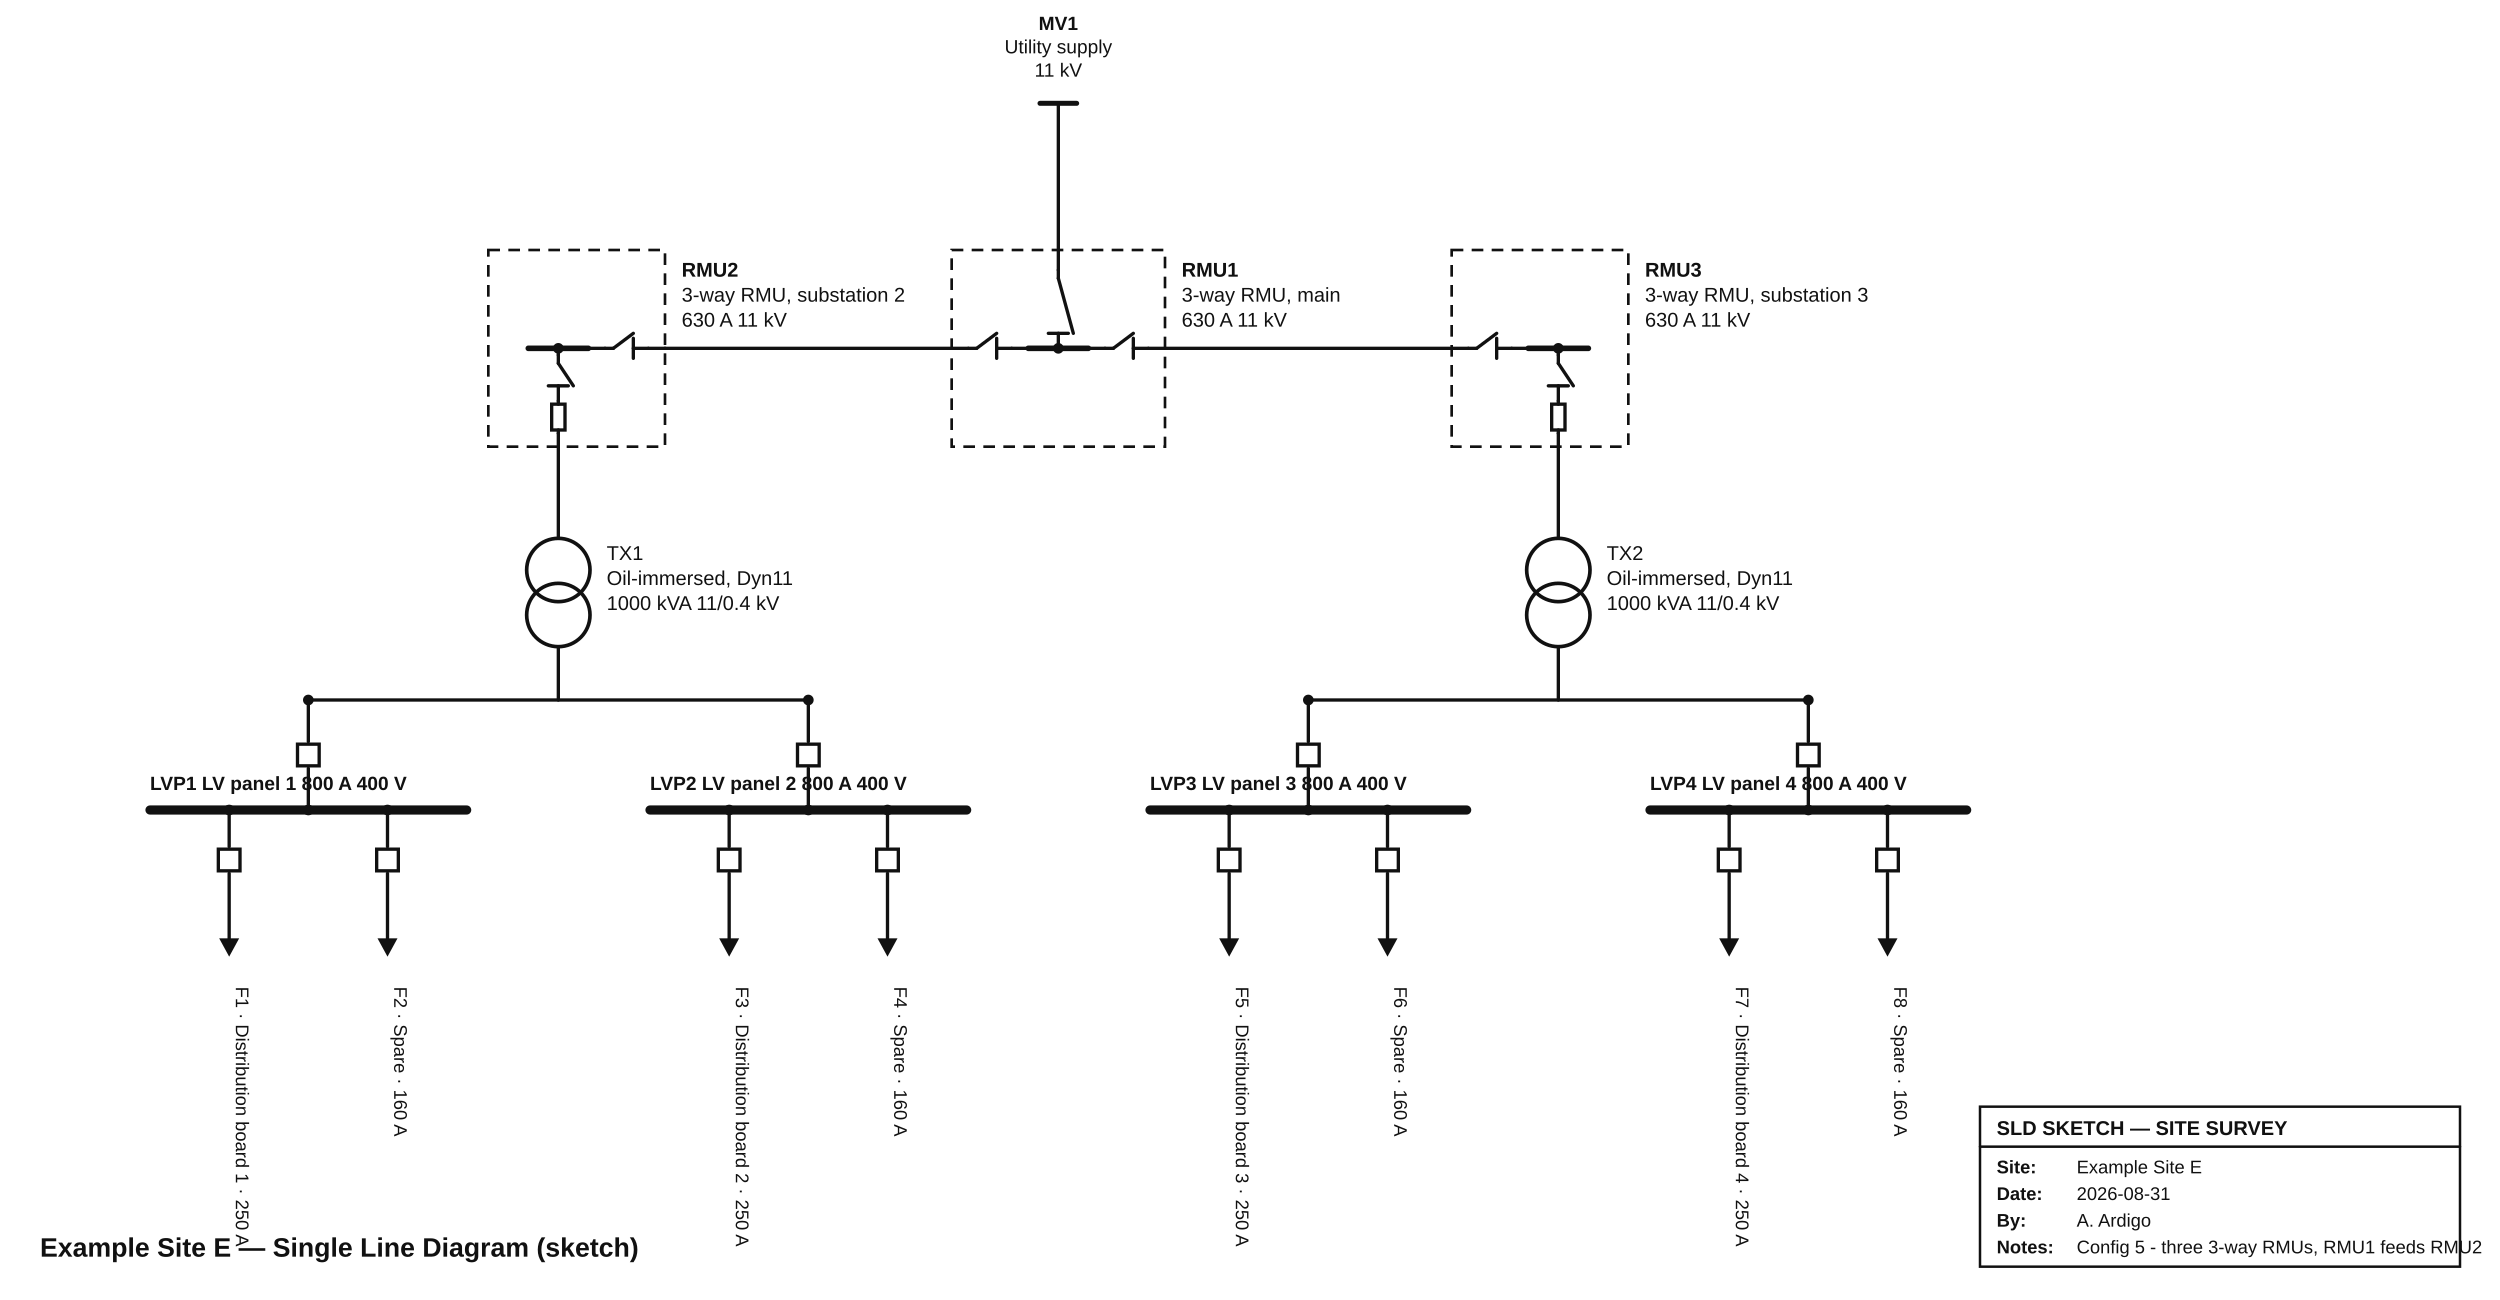
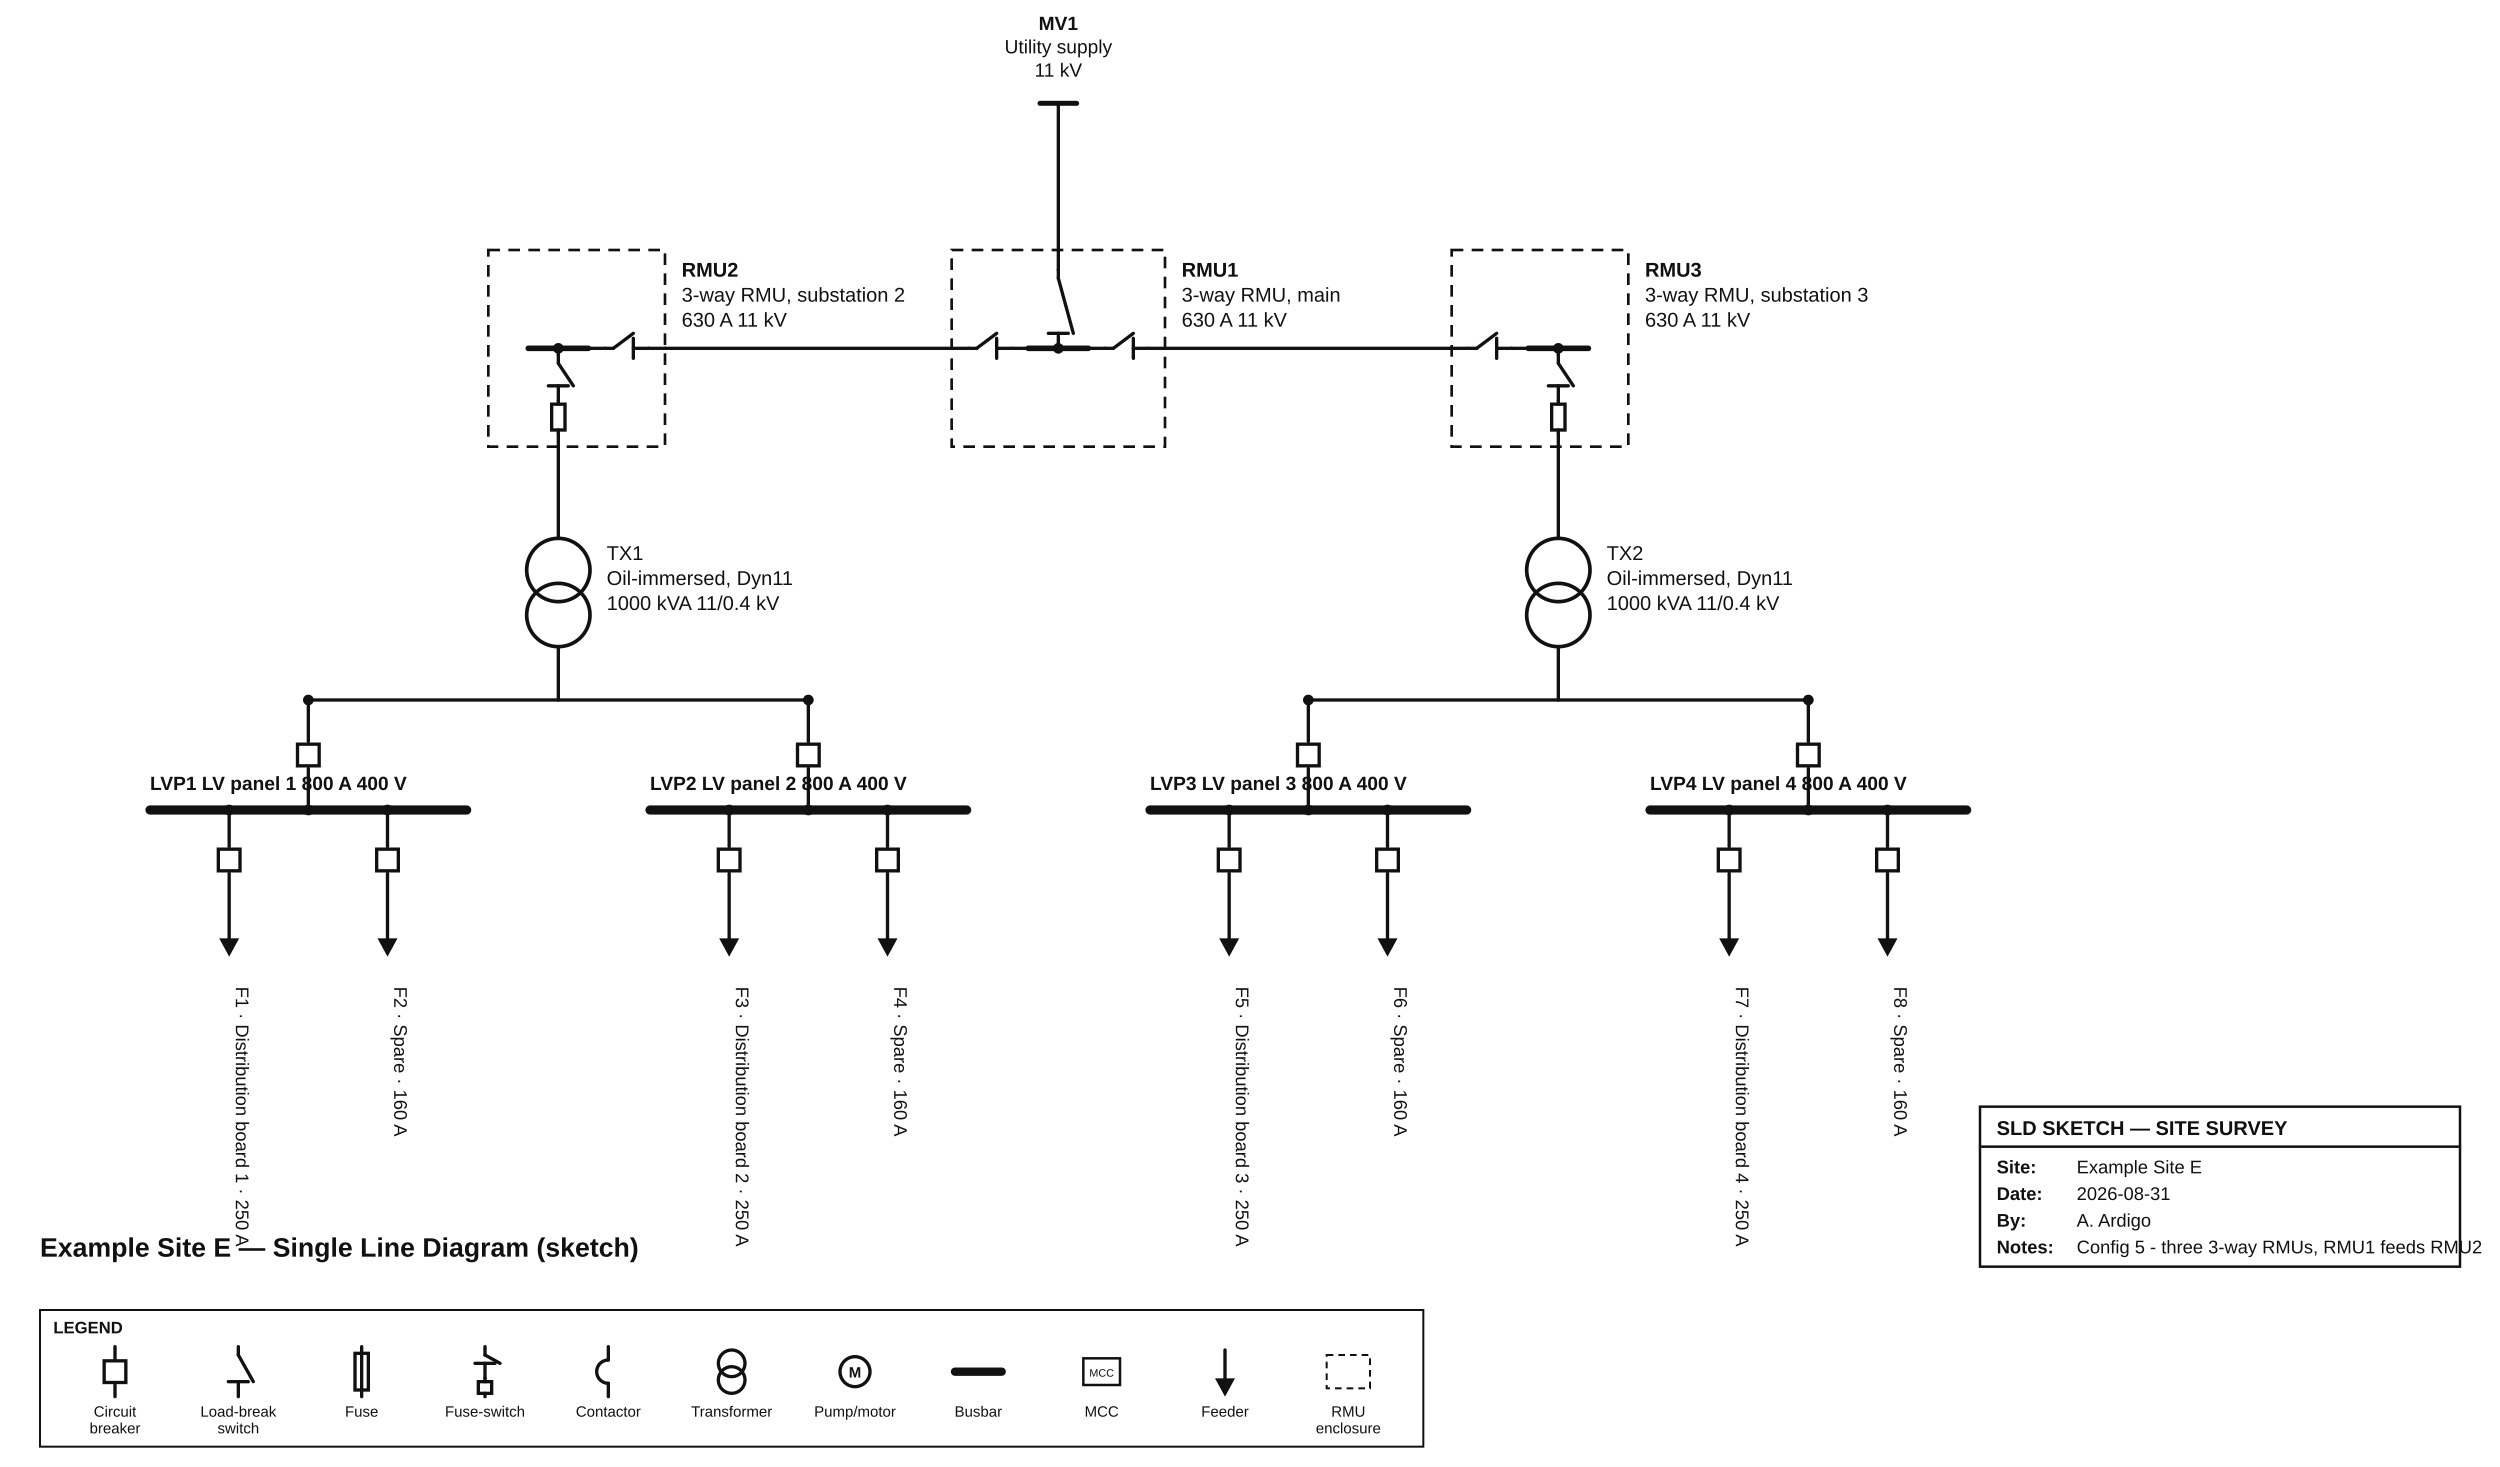
- <svg xmlns="http://www.w3.org/2000/svg" width="1500" height="780" viewBox="0 0 1500 780">
+ <svg xmlns="http://www.w3.org/2000/svg" width="1500" height="880" viewBox="0 0 1500 880">
  <rect width="100%" height="100%" fill="white" />
  <text x="24.0" y="754.0" font-family="Arial, Helvetica, sans-serif" font-size="16" fill="#111" text-anchor="start" font-weight="bold">Example Site E — Single Line Diagram (sketch)</text>
  <rect x="571.0" y="150.0" width="128.0" height="118.0" fill="none" stroke="#111" stroke-width="1.6" stroke-dasharray="7 5" />
  <line x1="617.0" y1="209.0" x2="653.0" y2="209.0" stroke="#111" stroke-width="3.4" stroke-linecap="round" />
  <line x1="635.0" y1="162.0" x2="635.0" y2="167.0" stroke="#111" stroke-width="2" stroke-linecap="round" />
  <line x1="635.0" y1="167.0" x2="644.0" y2="200.0" stroke="#111" stroke-width="2" stroke-linecap="round" />
  <line x1="629.0" y1="200.0" x2="641.0" y2="200.0" stroke="#111" stroke-width="2" stroke-linecap="round" />
  <line x1="635.0" y1="200.0" x2="635.0" y2="209.0" stroke="#111" stroke-width="2" stroke-linecap="round" />
  <line x1="635.0" y1="150.0" x2="635.0" y2="162.0" stroke="#111" stroke-width="2" stroke-linecap="round" />
  <circle cx="635.0" cy="209.0" r="3.2" fill="#111" />
  <text x="709.0" y="166.0" font-family="Arial, Helvetica, sans-serif" font-size="12" fill="#111" text-anchor="start" font-weight="bold">RMU1</text>
  <text x="709.0" y="181.0" font-family="Arial, Helvetica, sans-serif" font-size="12" fill="#111" text-anchor="start">3-way RMU, main</text>
  <text x="709.0" y="196.0" font-family="Arial, Helvetica, sans-serif" font-size="12" fill="#111" text-anchor="start">630 A 11 kV</text>
  <rect x="293.0" y="150.0" width="106.0" height="118.0" fill="none" stroke="#111" stroke-width="1.6" stroke-dasharray="7 5" />
  <line x1="317.0" y1="209.0" x2="353.0" y2="209.0" stroke="#111" stroke-width="3.4" stroke-linecap="round" />
  <line x1="335.0" y1="213.0" x2="335.0" y2="218.0" stroke="#111" stroke-width="2" stroke-linecap="round" />
  <line x1="335.0" y1="218.0" x2="344.0" y2="231.5" stroke="#111" stroke-width="2" stroke-linecap="round" />
  <line x1="329.0" y1="231.5" x2="341.0" y2="231.5" stroke="#111" stroke-width="2" stroke-linecap="round" />
  <line x1="335.0" y1="231.5" x2="335.0" y2="240.5" stroke="#111" stroke-width="2" stroke-linecap="round" />
  <rect x="331.0" y="242.5" width="8.0" height="15.5" fill="none" stroke="#111" stroke-width="2" />
  <line x1="335.0" y1="240.5" x2="335.0" y2="242.5" stroke="#111" stroke-width="2" stroke-linecap="round" />
  <line x1="335.0" y1="258.0" x2="335.0" y2="260.0" stroke="#111" stroke-width="2" stroke-linecap="round" />
  <line x1="335.0" y1="209.0" x2="335.0" y2="213.0" stroke="#111" stroke-width="2" stroke-linecap="round" />
  <line x1="335.0" y1="260.0" x2="335.0" y2="268.0" stroke="#111" stroke-width="2" stroke-linecap="round" />
  <circle cx="335.0" cy="209.0" r="3.2" fill="#111" />
  <text x="409.0" y="166.0" font-family="Arial, Helvetica, sans-serif" font-size="12" fill="#111" text-anchor="start" font-weight="bold">RMU2</text>
  <text x="409.0" y="181.0" font-family="Arial, Helvetica, sans-serif" font-size="12" fill="#111" text-anchor="start">3-way RMU, substation 2</text>
  <text x="409.0" y="196.0" font-family="Arial, Helvetica, sans-serif" font-size="12" fill="#111" text-anchor="start">630 A 11 kV</text>
  <rect x="871.0" y="150.0" width="106.0" height="118.0" fill="none" stroke="#111" stroke-width="1.6" stroke-dasharray="7 5" />
  <line x1="917.0" y1="209.0" x2="953.0" y2="209.0" stroke="#111" stroke-width="3.4" stroke-linecap="round" />
  <line x1="935.0" y1="213.0" x2="935.0" y2="218.0" stroke="#111" stroke-width="2" stroke-linecap="round" />
  <line x1="935.0" y1="218.0" x2="944.0" y2="231.5" stroke="#111" stroke-width="2" stroke-linecap="round" />
  <line x1="929.0" y1="231.5" x2="941.0" y2="231.5" stroke="#111" stroke-width="2" stroke-linecap="round" />
  <line x1="935.0" y1="231.5" x2="935.0" y2="240.5" stroke="#111" stroke-width="2" stroke-linecap="round" />
  <rect x="931.0" y="242.5" width="8.0" height="15.5" fill="none" stroke="#111" stroke-width="2" />
  <line x1="935.0" y1="240.5" x2="935.0" y2="242.5" stroke="#111" stroke-width="2" stroke-linecap="round" />
  <line x1="935.0" y1="258.0" x2="935.0" y2="260.0" stroke="#111" stroke-width="2" stroke-linecap="round" />
  <line x1="935.0" y1="209.0" x2="935.0" y2="213.0" stroke="#111" stroke-width="2" stroke-linecap="round" />
  <line x1="935.0" y1="260.0" x2="935.0" y2="268.0" stroke="#111" stroke-width="2" stroke-linecap="round" />
  <circle cx="935.0" cy="209.0" r="3.2" fill="#111" />
  <text x="987.0" y="166.0" font-family="Arial, Helvetica, sans-serif" font-size="12" fill="#111" text-anchor="start" font-weight="bold">RMU3</text>
  <text x="987.0" y="181.0" font-family="Arial, Helvetica, sans-serif" font-size="12" fill="#111" text-anchor="start">3-way RMU, substation 3</text>
  <text x="987.0" y="196.0" font-family="Arial, Helvetica, sans-serif" font-size="12" fill="#111" text-anchor="start">630 A 11 kV</text>
  <line x1="399.0" y1="209.0" x2="571.0" y2="209.0" stroke="#111" stroke-width="2" stroke-linecap="round" />
  <line x1="363.0" y1="209.0" x2="368.0" y2="209.0" stroke="#111" stroke-width="2" stroke-linecap="round" />
  <line x1="368.0" y1="209.0" x2="380.0" y2="200.0" stroke="#111" stroke-width="2" stroke-linecap="round" />
  <line x1="380.0" y1="203.0" x2="380.0" y2="215.0" stroke="#111" stroke-width="2" stroke-linecap="round" />
  <line x1="380.0" y1="209.0" x2="389.0" y2="209.0" stroke="#111" stroke-width="2" stroke-linecap="round" />
  <line x1="353.0" y1="209.0" x2="363.0" y2="209.0" stroke="#111" stroke-width="2" stroke-linecap="round" />
  <line x1="389.0" y1="209.0" x2="399.0" y2="209.0" stroke="#111" stroke-width="2" stroke-linecap="round" />
  <line x1="581.0" y1="209.0" x2="586.0" y2="209.0" stroke="#111" stroke-width="2" stroke-linecap="round" />
  <line x1="586.0" y1="209.0" x2="598.0" y2="200.0" stroke="#111" stroke-width="2" stroke-linecap="round" />
  <line x1="598.0" y1="203.0" x2="598.0" y2="215.0" stroke="#111" stroke-width="2" stroke-linecap="round" />
  <line x1="598.0" y1="209.0" x2="607.0" y2="209.0" stroke="#111" stroke-width="2" stroke-linecap="round" />
  <line x1="571.0" y1="209.0" x2="581.0" y2="209.0" stroke="#111" stroke-width="2" stroke-linecap="round" />
  <line x1="607.0" y1="209.0" x2="617.0" y2="209.0" stroke="#111" stroke-width="2" stroke-linecap="round" />
  <line x1="699.0" y1="209.0" x2="871.0" y2="209.0" stroke="#111" stroke-width="2" stroke-linecap="round" />
  <line x1="663.0" y1="209.0" x2="668.0" y2="209.0" stroke="#111" stroke-width="2" stroke-linecap="round" />
  <line x1="668.0" y1="209.0" x2="680.0" y2="200.0" stroke="#111" stroke-width="2" stroke-linecap="round" />
  <line x1="680.0" y1="203.0" x2="680.0" y2="215.0" stroke="#111" stroke-width="2" stroke-linecap="round" />
  <line x1="680.0" y1="209.0" x2="689.0" y2="209.0" stroke="#111" stroke-width="2" stroke-linecap="round" />
  <line x1="653.0" y1="209.0" x2="663.0" y2="209.0" stroke="#111" stroke-width="2" stroke-linecap="round" />
  <line x1="689.0" y1="209.0" x2="699.0" y2="209.0" stroke="#111" stroke-width="2" stroke-linecap="round" />
  <line x1="881.0" y1="209.0" x2="886.0" y2="209.0" stroke="#111" stroke-width="2" stroke-linecap="round" />
  <line x1="886.0" y1="209.0" x2="898.0" y2="200.0" stroke="#111" stroke-width="2" stroke-linecap="round" />
  <line x1="898.0" y1="203.0" x2="898.0" y2="215.0" stroke="#111" stroke-width="2" stroke-linecap="round" />
  <line x1="898.0" y1="209.0" x2="907.0" y2="209.0" stroke="#111" stroke-width="2" stroke-linecap="round" />
  <line x1="871.0" y1="209.0" x2="881.0" y2="209.0" stroke="#111" stroke-width="2" stroke-linecap="round" />
  <line x1="907.0" y1="209.0" x2="917.0" y2="209.0" stroke="#111" stroke-width="2" stroke-linecap="round" />
  <line x1="624.0" y1="62.0" x2="646.0" y2="62.0" stroke="#111" stroke-width="3" stroke-linecap="round" />
  <text x="635.0" y="18.0" font-family="Arial, Helvetica, sans-serif" font-size="11.5" fill="#111" text-anchor="middle" font-weight="bold">MV1</text>
  <text x="635.0" y="32.0" font-family="Arial, Helvetica, sans-serif" font-size="11.5" fill="#111" text-anchor="middle">Utility supply</text>
  <text x="635.0" y="46.0" font-family="Arial, Helvetica, sans-serif" font-size="11.5" fill="#111" text-anchor="middle">11 kV</text>
  <line x1="635.0" y1="62.0" x2="635.0" y2="150.0" stroke="#111" stroke-width="2" stroke-linecap="round" />
  <circle cx="335.0" cy="342.0" r="19" fill="none" stroke="#111" stroke-width="2.2" />
  <circle cx="335.0" cy="369.0" r="19" fill="none" stroke="#111" stroke-width="2.2" />
  <text x="364.0" y="336.0" font-family="Arial, Helvetica, sans-serif" font-size="12" fill="#111" text-anchor="start">TX1</text>
  <text x="364.0" y="351.0" font-family="Arial, Helvetica, sans-serif" font-size="12" fill="#111" text-anchor="start">Oil-immersed, Dyn11</text>
  <text x="364.0" y="366.0" font-family="Arial, Helvetica, sans-serif" font-size="12" fill="#111" text-anchor="start">1000 kVA 11/0.4 kV</text>
  <line x1="335.0" y1="268.0" x2="335.0" y2="323.0" stroke="#111" stroke-width="2" stroke-linecap="round" />
  <line x1="335.0" y1="388.0" x2="335.0" y2="420.0" stroke="#111" stroke-width="2" stroke-linecap="round" />
  <line x1="185.0" y1="420.0" x2="485.0" y2="420.0" stroke="#111" stroke-width="2" stroke-linecap="round" />
  <circle cx="185.0" cy="420.0" r="3.2" fill="#111" />
  <rect x="178.5" y="446.5" width="13.0" height="13.0" fill="white" stroke="#111" stroke-width="2" />
  <line x1="185.0" y1="420.0" x2="185.0" y2="445.0" stroke="#111" stroke-width="2" stroke-linecap="round" />
  <line x1="185.0" y1="461.0" x2="185.0" y2="486.0" stroke="#111" stroke-width="2" stroke-linecap="round" />
  <circle cx="185.0" cy="486.0" r="3.2" fill="#111" />
  <circle cx="485.0" cy="420.0" r="3.2" fill="#111" />
  <rect x="478.5" y="446.5" width="13.0" height="13.0" fill="white" stroke="#111" stroke-width="2" />
  <line x1="485.0" y1="420.0" x2="485.0" y2="445.0" stroke="#111" stroke-width="2" stroke-linecap="round" />
  <line x1="485.0" y1="461.0" x2="485.0" y2="486.0" stroke="#111" stroke-width="2" stroke-linecap="round" />
  <circle cx="485.0" cy="486.0" r="3.2" fill="#111" />
  <circle cx="935.0" cy="342.0" r="19" fill="none" stroke="#111" stroke-width="2.2" />
  <circle cx="935.0" cy="369.0" r="19" fill="none" stroke="#111" stroke-width="2.2" />
  <text x="964.0" y="336.0" font-family="Arial, Helvetica, sans-serif" font-size="12" fill="#111" text-anchor="start">TX2</text>
  <text x="964.0" y="351.0" font-family="Arial, Helvetica, sans-serif" font-size="12" fill="#111" text-anchor="start">Oil-immersed, Dyn11</text>
  <text x="964.0" y="366.0" font-family="Arial, Helvetica, sans-serif" font-size="12" fill="#111" text-anchor="start">1000 kVA 11/0.4 kV</text>
  <line x1="935.0" y1="268.0" x2="935.0" y2="323.0" stroke="#111" stroke-width="2" stroke-linecap="round" />
  <line x1="935.0" y1="388.0" x2="935.0" y2="420.0" stroke="#111" stroke-width="2" stroke-linecap="round" />
  <line x1="785.0" y1="420.0" x2="1085.0" y2="420.0" stroke="#111" stroke-width="2" stroke-linecap="round" />
  <circle cx="785.0" cy="420.0" r="3.2" fill="#111" />
  <rect x="778.5" y="446.5" width="13.0" height="13.0" fill="white" stroke="#111" stroke-width="2" />
  <line x1="785.0" y1="420.0" x2="785.0" y2="445.0" stroke="#111" stroke-width="2" stroke-linecap="round" />
  <line x1="785.0" y1="461.0" x2="785.0" y2="486.0" stroke="#111" stroke-width="2" stroke-linecap="round" />
  <circle cx="785.0" cy="486.0" r="3.2" fill="#111" />
  <circle cx="1085.0" cy="420.0" r="3.2" fill="#111" />
  <rect x="1078.5" y="446.5" width="13.0" height="13.0" fill="white" stroke="#111" stroke-width="2" />
  <line x1="1085.0" y1="420.0" x2="1085.0" y2="445.0" stroke="#111" stroke-width="2" stroke-linecap="round" />
  <line x1="1085.0" y1="461.0" x2="1085.0" y2="486.0" stroke="#111" stroke-width="2" stroke-linecap="round" />
  <circle cx="1085.0" cy="486.0" r="3.2" fill="#111" />
  <line x1="90.0" y1="486.0" x2="280.0" y2="486.0" stroke="#111" stroke-width="5.5" stroke-linecap="round" />
  <text x="90.0" y="474.0" font-family="Arial, Helvetica, sans-serif" font-size="11.5" fill="#111" text-anchor="start" font-weight="bold">LVP1 LV panel 1 800 A 400 V</text>
  <line x1="390.0" y1="486.0" x2="580.0" y2="486.0" stroke="#111" stroke-width="5.5" stroke-linecap="round" />
  <text x="390.0" y="474.0" font-family="Arial, Helvetica, sans-serif" font-size="11.5" fill="#111" text-anchor="start" font-weight="bold">LVP2 LV panel 2 800 A 400 V</text>
  <line x1="690.0" y1="486.0" x2="880.0" y2="486.0" stroke="#111" stroke-width="5.5" stroke-linecap="round" />
  <text x="690.0" y="474.0" font-family="Arial, Helvetica, sans-serif" font-size="11.5" fill="#111" text-anchor="start" font-weight="bold">LVP3 LV panel 3 800 A 400 V</text>
  <line x1="990.0" y1="486.0" x2="1180.0" y2="486.0" stroke="#111" stroke-width="5.5" stroke-linecap="round" />
  <text x="990.0" y="474.0" font-family="Arial, Helvetica, sans-serif" font-size="11.5" fill="#111" text-anchor="start" font-weight="bold">LVP4 LV panel 4 800 A 400 V</text>
  <circle cx="137.5" cy="486.0" r="3.2" fill="#111" />
  <rect x="131.0" y="509.5" width="13.0" height="13.0" fill="white" stroke="#111" stroke-width="2" />
  <line x1="137.5" y1="486.0" x2="137.5" y2="508.0" stroke="#111" stroke-width="2" stroke-linecap="round" />
  <line x1="137.5" y1="524.0" x2="137.5" y2="564.0" stroke="#111" stroke-width="2" stroke-linecap="round" />
  <polygon points="131.5,563.0 143.5,563.0 137.5,574.0" fill="#111" />
  <text x="0" y="0" transform="translate(141.5,592.0) rotate(90)" font-family="Arial, Helvetica, sans-serif" font-size="11" fill="#111" text-anchor="start">F1 · Distribution board 1 · 250 A</text>
  <circle cx="232.5" cy="486.0" r="3.2" fill="#111" />
  <rect x="226.0" y="509.5" width="13.0" height="13.0" fill="white" stroke="#111" stroke-width="2" />
  <line x1="232.5" y1="486.0" x2="232.5" y2="508.0" stroke="#111" stroke-width="2" stroke-linecap="round" />
  <line x1="232.5" y1="524.0" x2="232.5" y2="564.0" stroke="#111" stroke-width="2" stroke-linecap="round" />
  <polygon points="226.5,563.0 238.5,563.0 232.5,574.0" fill="#111" />
  <text x="0" y="0" transform="translate(236.5,592.0) rotate(90)" font-family="Arial, Helvetica, sans-serif" font-size="11" fill="#111" text-anchor="start">F2 · Spare · 160 A</text>
  <circle cx="437.5" cy="486.0" r="3.2" fill="#111" />
  <rect x="431.0" y="509.5" width="13.0" height="13.0" fill="white" stroke="#111" stroke-width="2" />
  <line x1="437.5" y1="486.0" x2="437.5" y2="508.0" stroke="#111" stroke-width="2" stroke-linecap="round" />
  <line x1="437.5" y1="524.0" x2="437.5" y2="564.0" stroke="#111" stroke-width="2" stroke-linecap="round" />
  <polygon points="431.5,563.0 443.5,563.0 437.5,574.0" fill="#111" />
  <text x="0" y="0" transform="translate(441.5,592.0) rotate(90)" font-family="Arial, Helvetica, sans-serif" font-size="11" fill="#111" text-anchor="start">F3 · Distribution board 2 · 250 A</text>
  <circle cx="532.5" cy="486.0" r="3.2" fill="#111" />
  <rect x="526.0" y="509.5" width="13.0" height="13.0" fill="white" stroke="#111" stroke-width="2" />
  <line x1="532.5" y1="486.0" x2="532.5" y2="508.0" stroke="#111" stroke-width="2" stroke-linecap="round" />
  <line x1="532.5" y1="524.0" x2="532.5" y2="564.0" stroke="#111" stroke-width="2" stroke-linecap="round" />
  <polygon points="526.5,563.0 538.5,563.0 532.5,574.0" fill="#111" />
  <text x="0" y="0" transform="translate(536.5,592.0) rotate(90)" font-family="Arial, Helvetica, sans-serif" font-size="11" fill="#111" text-anchor="start">F4 · Spare · 160 A</text>
  <circle cx="737.5" cy="486.0" r="3.2" fill="#111" />
  <rect x="731.0" y="509.5" width="13.0" height="13.0" fill="white" stroke="#111" stroke-width="2" />
  <line x1="737.5" y1="486.0" x2="737.5" y2="508.0" stroke="#111" stroke-width="2" stroke-linecap="round" />
  <line x1="737.5" y1="524.0" x2="737.5" y2="564.0" stroke="#111" stroke-width="2" stroke-linecap="round" />
  <polygon points="731.5,563.0 743.5,563.0 737.5,574.0" fill="#111" />
  <text x="0" y="0" transform="translate(741.5,592.0) rotate(90)" font-family="Arial, Helvetica, sans-serif" font-size="11" fill="#111" text-anchor="start">F5 · Distribution board 3 · 250 A</text>
  <circle cx="832.5" cy="486.0" r="3.2" fill="#111" />
  <rect x="826.0" y="509.5" width="13.0" height="13.0" fill="white" stroke="#111" stroke-width="2" />
  <line x1="832.5" y1="486.0" x2="832.5" y2="508.0" stroke="#111" stroke-width="2" stroke-linecap="round" />
  <line x1="832.5" y1="524.0" x2="832.5" y2="564.0" stroke="#111" stroke-width="2" stroke-linecap="round" />
  <polygon points="826.5,563.0 838.5,563.0 832.5,574.0" fill="#111" />
  <text x="0" y="0" transform="translate(836.5,592.0) rotate(90)" font-family="Arial, Helvetica, sans-serif" font-size="11" fill="#111" text-anchor="start">F6 · Spare · 160 A</text>
  <circle cx="1037.5" cy="486.0" r="3.2" fill="#111" />
  <rect x="1031.0" y="509.5" width="13.0" height="13.0" fill="white" stroke="#111" stroke-width="2" />
  <line x1="1037.5" y1="486.0" x2="1037.5" y2="508.0" stroke="#111" stroke-width="2" stroke-linecap="round" />
  <line x1="1037.5" y1="524.0" x2="1037.5" y2="564.0" stroke="#111" stroke-width="2" stroke-linecap="round" />
  <polygon points="1031.5,563.0 1043.5,563.0 1037.5,574.0" fill="#111" />
  <text x="0" y="0" transform="translate(1041.5,592.0) rotate(90)" font-family="Arial, Helvetica, sans-serif" font-size="11" fill="#111" text-anchor="start">F7 · Distribution board 4 · 250 A</text>
  <circle cx="1132.5" cy="486.0" r="3.2" fill="#111" />
  <rect x="1126.0" y="509.5" width="13.0" height="13.0" fill="white" stroke="#111" stroke-width="2" />
  <line x1="1132.5" y1="486.0" x2="1132.5" y2="508.0" stroke="#111" stroke-width="2" stroke-linecap="round" />
  <line x1="1132.5" y1="524.0" x2="1132.5" y2="564.0" stroke="#111" stroke-width="2" stroke-linecap="round" />
  <polygon points="1126.5,563.0 1138.5,563.0 1132.5,574.0" fill="#111" />
  <text x="0" y="0" transform="translate(1136.5,592.0) rotate(90)" font-family="Arial, Helvetica, sans-serif" font-size="11" fill="#111" text-anchor="start">F8 · Spare · 160 A</text>
  <rect x="1188.0" y="664.0" width="288.0" height="96.0" fill="none" stroke="#111" stroke-width="1.5" />
  <line x1="1188.0" y1="688.0" x2="1476.0" y2="688.0" stroke="#111" stroke-width="1.5" stroke-linecap="round" />
  <text x="1198.0" y="681.0" font-family="Arial, Helvetica, sans-serif" font-size="12" fill="#111" text-anchor="start" font-weight="bold">SLD SKETCH — SITE SURVEY</text>
  <text x="1198.0" y="704.0" font-family="Arial, Helvetica, sans-serif" font-size="11" fill="#111" text-anchor="start" font-weight="bold">Site:</text>
  <text x="1246.0" y="704.0" font-family="Arial, Helvetica, sans-serif" font-size="11" fill="#111" text-anchor="start">Example Site E</text>
  <text x="1198.0" y="720.0" font-family="Arial, Helvetica, sans-serif" font-size="11" fill="#111" text-anchor="start" font-weight="bold">Date:</text>
  <text x="1246.0" y="720.0" font-family="Arial, Helvetica, sans-serif" font-size="11" fill="#111" text-anchor="start">2026-08-31</text>
  <text x="1198.0" y="736.0" font-family="Arial, Helvetica, sans-serif" font-size="11" fill="#111" text-anchor="start" font-weight="bold">By:</text>
  <text x="1246.0" y="736.0" font-family="Arial, Helvetica, sans-serif" font-size="11" fill="#111" text-anchor="start">A. Ardigo</text>
  <text x="1198.0" y="752.0" font-family="Arial, Helvetica, sans-serif" font-size="11" fill="#111" text-anchor="start" font-weight="bold">Notes:</text>
  <text x="1246.0" y="752.0" font-family="Arial, Helvetica, sans-serif" font-size="11" fill="#111" text-anchor="start">Config 5 - three 3-way RMUs, RMU1 feeds RMU2</text>
+   <rect x="24.0" y="786.0" width="830.0" height="82.0" fill="none" stroke="#111" stroke-width="1.2" />
+   <text x="32.0" y="800.0" font-family="Arial, Helvetica, sans-serif" font-size="10" fill="#111" text-anchor="start" font-weight="bold">LEGEND</text>
+   <rect x="62.5" y="816.5" width="13.0" height="13.0" fill="white" stroke="#111" stroke-width="2" />
+   <line x1="69.0" y1="808.0" x2="69.0" y2="815.0" stroke="#111" stroke-width="2" stroke-linecap="round" />
+   <line x1="69.0" y1="831.0" x2="69.0" y2="838.0" stroke="#111" stroke-width="2" stroke-linecap="round" />
+   <text x="69.0" y="850.0" font-family="Arial, Helvetica, sans-serif" font-size="9" fill="#111" text-anchor="middle">Circuit</text>
+   <text x="69.0" y="860.0" font-family="Arial, Helvetica, sans-serif" font-size="9" fill="#111" text-anchor="middle">breaker</text>
+   <line x1="143.0" y1="808.0" x2="143.0" y2="813.0" stroke="#111" stroke-width="2" stroke-linecap="round" />
+   <line x1="143.0" y1="813.0" x2="152.0" y2="829.0" stroke="#111" stroke-width="2" stroke-linecap="round" />
+   <line x1="137.0" y1="829.0" x2="149.0" y2="829.0" stroke="#111" stroke-width="2" stroke-linecap="round" />
+   <line x1="143.0" y1="829.0" x2="143.0" y2="838.0" stroke="#111" stroke-width="2" stroke-linecap="round" />
+   <text x="143.0" y="850.0" font-family="Arial, Helvetica, sans-serif" font-size="9" fill="#111" text-anchor="middle">Load-break</text>
+   <text x="143.0" y="860.0" font-family="Arial, Helvetica, sans-serif" font-size="9" fill="#111" text-anchor="middle">switch</text>
+   <rect x="213.0" y="812.0" width="8.0" height="22.0" fill="none" stroke="#111" stroke-width="2" />
+   <line x1="217.0" y1="812.0" x2="217.0" y2="834.0" stroke="#111" stroke-width="2" stroke-linecap="round" />
+   <line x1="217.0" y1="808.0" x2="217.0" y2="812.0" stroke="#111" stroke-width="2" stroke-linecap="round" />
+   <line x1="217.0" y1="834.0" x2="217.0" y2="838.0" stroke="#111" stroke-width="2" stroke-linecap="round" />
+   <text x="217.0" y="850.0" font-family="Arial, Helvetica, sans-serif" font-size="9" fill="#111" text-anchor="middle">Fuse</text>
+   <line x1="291.0" y1="808.0" x2="291.0" y2="813.0" stroke="#111" stroke-width="2" stroke-linecap="round" />
+   <line x1="291.0" y1="813.0" x2="300.0" y2="818.0" stroke="#111" stroke-width="2" stroke-linecap="round" />
+   <line x1="285.0" y1="818.0" x2="297.0" y2="818.0" stroke="#111" stroke-width="2" stroke-linecap="round" />
+   <line x1="291.0" y1="818.0" x2="291.0" y2="827.0" stroke="#111" stroke-width="2" stroke-linecap="round" />
+   <rect x="287.0" y="829.0" width="8.0" height="7.0" fill="none" stroke="#111" stroke-width="2" />
+   <line x1="291.0" y1="827.0" x2="291.0" y2="829.0" stroke="#111" stroke-width="2" stroke-linecap="round" />
+   <line x1="291.0" y1="836.0" x2="291.0" y2="838.0" stroke="#111" stroke-width="2" stroke-linecap="round" />
+   <text x="291.0" y="850.0" font-family="Arial, Helvetica, sans-serif" font-size="9" fill="#111" text-anchor="middle">Fuse-switch</text>
+   <path d="M 365.0,830.0 A 7,7 0 0 1 365.0,816.0" fill="none" stroke="#111" stroke-width="2" stroke-linecap="round" />
+   <line x1="365.0" y1="808.0" x2="365.0" y2="816.0" stroke="#111" stroke-width="2" stroke-linecap="round" />
+   <line x1="365.0" y1="830.0" x2="365.0" y2="838.0" stroke="#111" stroke-width="2" stroke-linecap="round" />
+   <text x="365.0" y="850.0" font-family="Arial, Helvetica, sans-serif" font-size="9" fill="#111" text-anchor="middle">Contactor</text>
+   <circle cx="439.0" cy="818.0" r="8" fill="none" stroke="#111" stroke-width="2" />
+   <circle cx="439.0" cy="828.0" r="8" fill="none" stroke="#111" stroke-width="2" />
+   <text x="439.0" y="850.0" font-family="Arial, Helvetica, sans-serif" font-size="9" fill="#111" text-anchor="middle">Transformer</text>
+   <circle cx="513.0" cy="823.0" r="9" fill="none" stroke="#111" stroke-width="2" />
+   <text x="513.0" y="826.5" font-family="Arial, Helvetica, sans-serif" font-size="9" fill="#111" text-anchor="middle" font-weight="bold">M</text>
+   <text x="513.0" y="850.0" font-family="Arial, Helvetica, sans-serif" font-size="9" fill="#111" text-anchor="middle">Pump/motor</text>
+   <line x1="573.0" y1="823.0" x2="601.0" y2="823.0" stroke="#111" stroke-width="5" stroke-linecap="round" />
+   <text x="587.0" y="850.0" font-family="Arial, Helvetica, sans-serif" font-size="9" fill="#111" text-anchor="middle">Busbar</text>
+   <rect x="650.0" y="815.0" width="22.0" height="16.0" fill="none" stroke="#111" stroke-width="1.5" />
+   <text x="661.0" y="826.0" font-family="Arial, Helvetica, sans-serif" font-size="6.5" fill="#111" text-anchor="middle">MCC</text>
+   <text x="661.0" y="850.0" font-family="Arial, Helvetica, sans-serif" font-size="9" fill="#111" text-anchor="middle">MCC</text>
+   <line x1="735.0" y1="810.0" x2="735.0" y2="827.0" stroke="#111" stroke-width="2" stroke-linecap="round" />
+   <polygon points="729.0,827.0 741.0,827.0 735.0,838.0" fill="#111" />
+   <text x="735.0" y="850.0" font-family="Arial, Helvetica, sans-serif" font-size="9" fill="#111" text-anchor="middle">Feeder</text>
+   <rect x="796.0" y="813.0" width="26.0" height="20.0" fill="none" stroke="#111" stroke-width="1.2" stroke-dasharray="4 3" />
+   <text x="809.0" y="850.0" font-family="Arial, Helvetica, sans-serif" font-size="9" fill="#111" text-anchor="middle">RMU</text>
+   <text x="809.0" y="860.0" font-family="Arial, Helvetica, sans-serif" font-size="9" fill="#111" text-anchor="middle">enclosure</text>
</svg>
